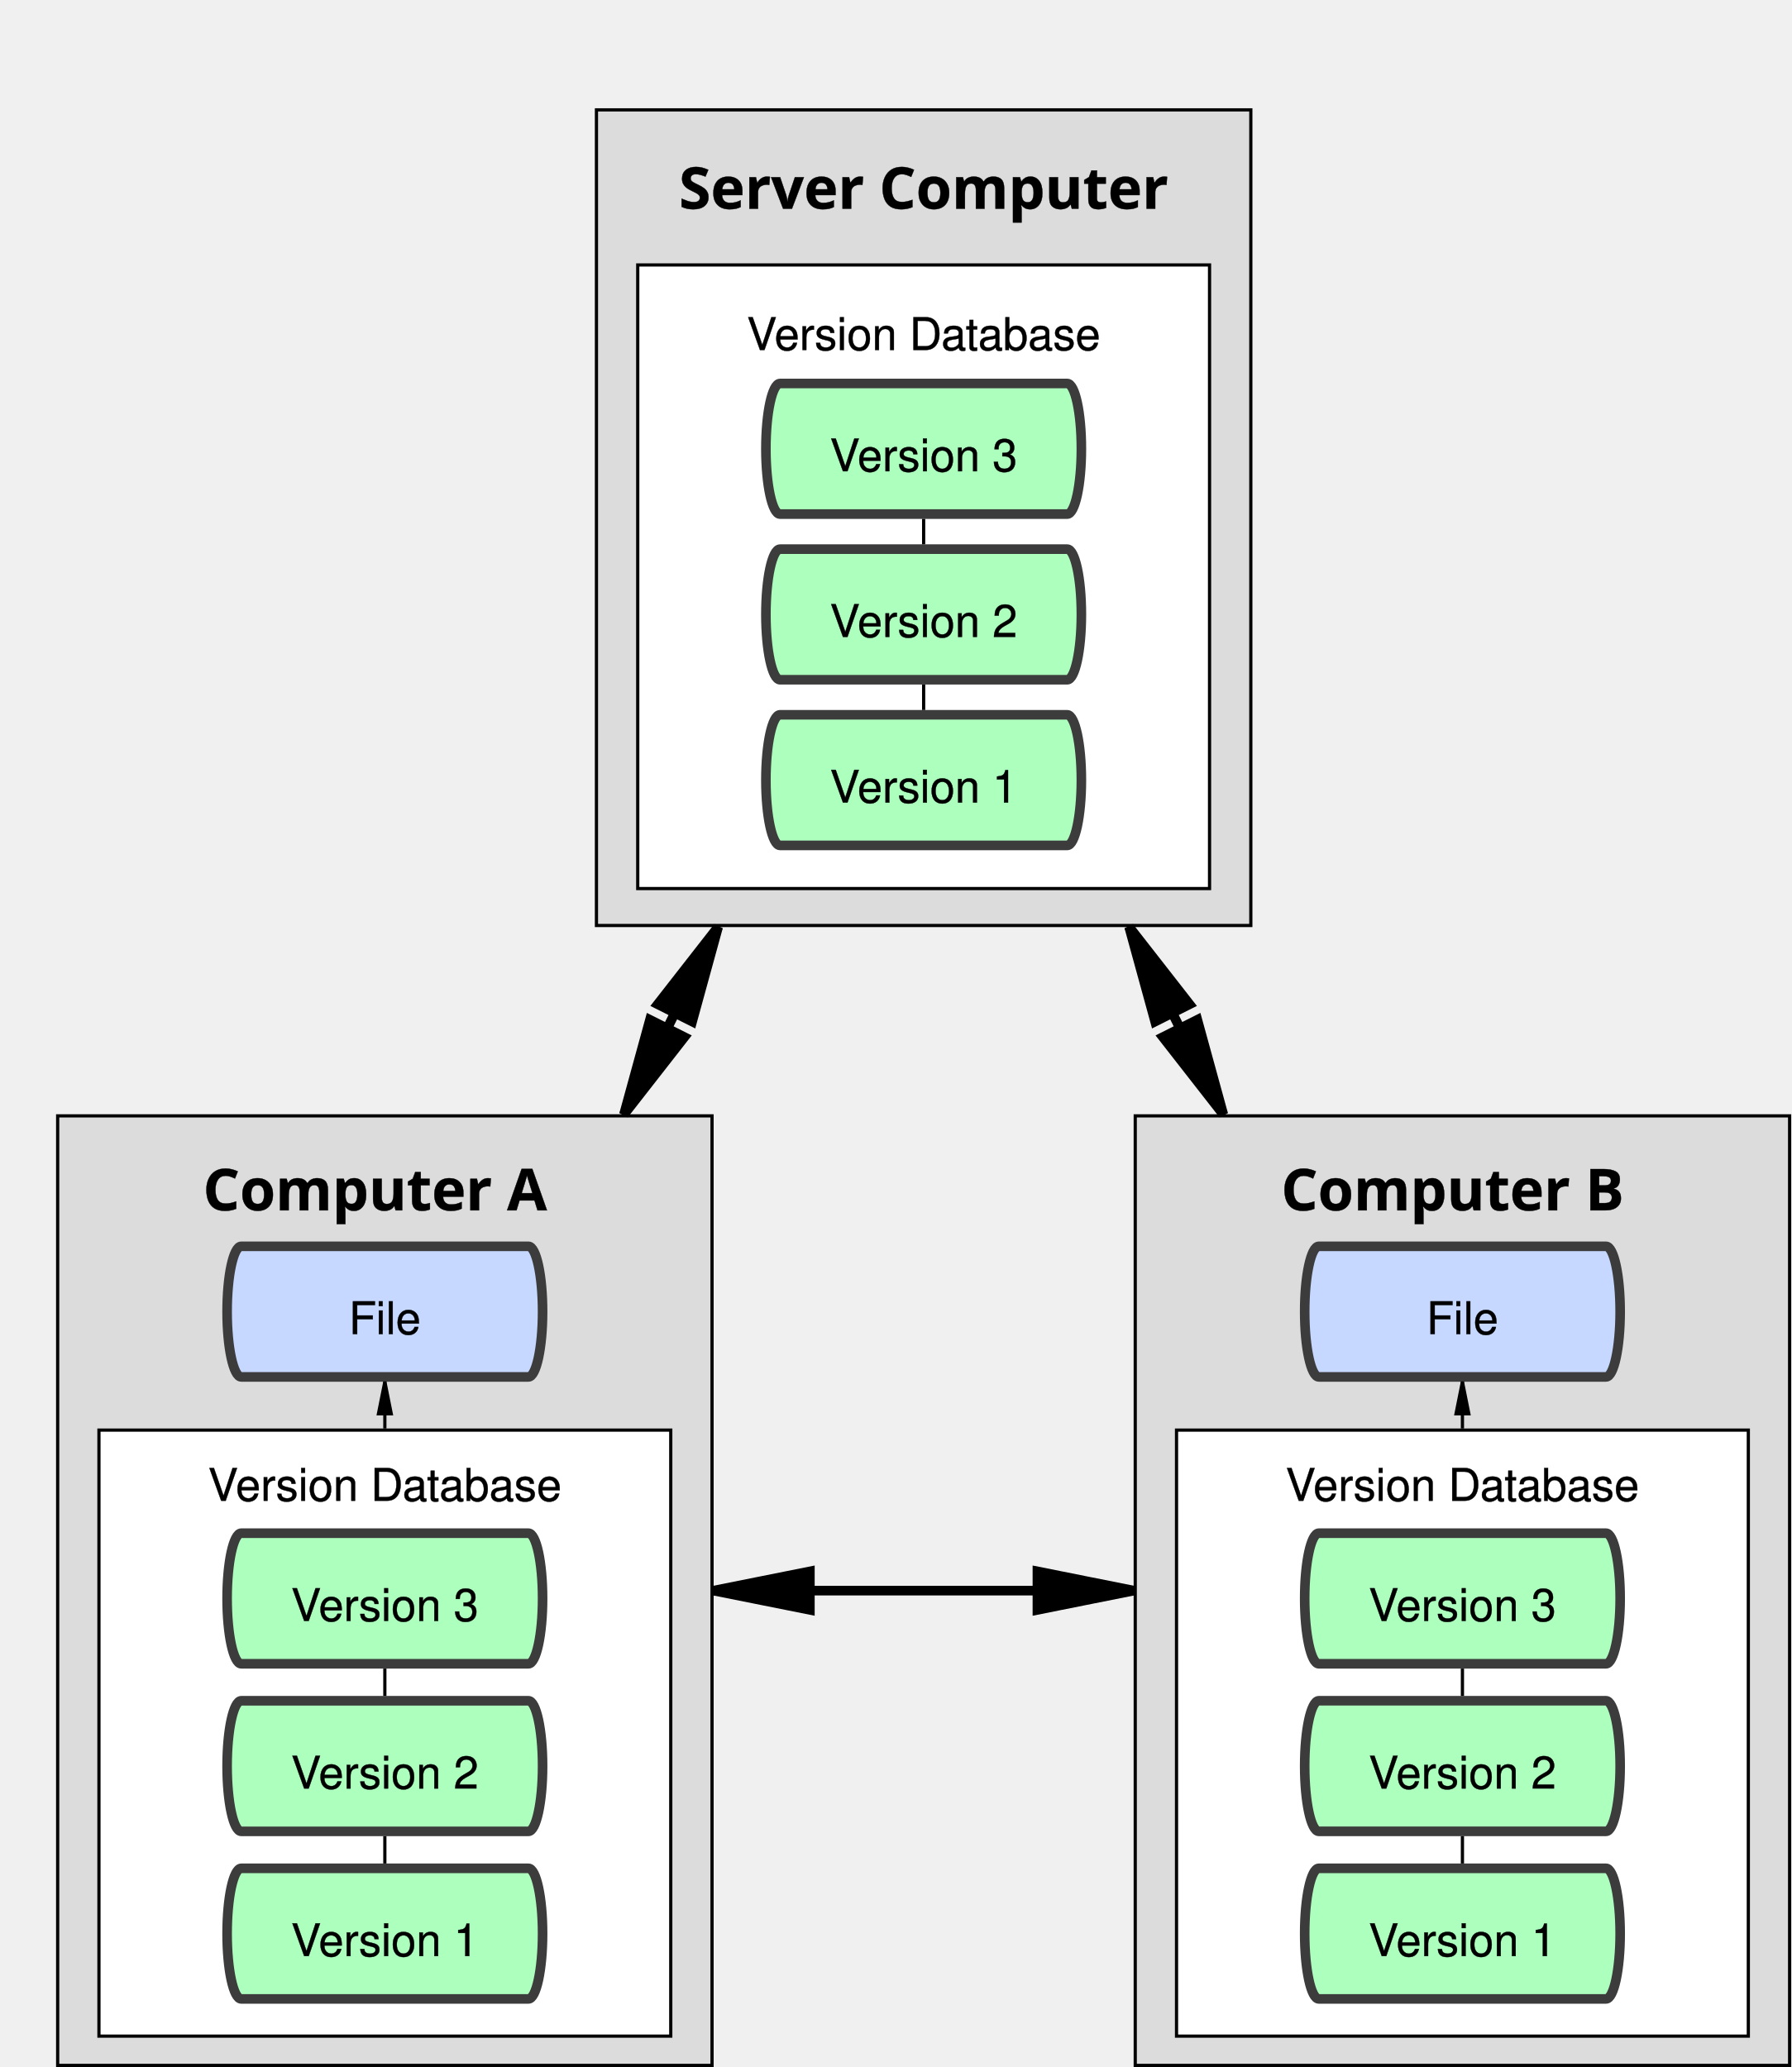
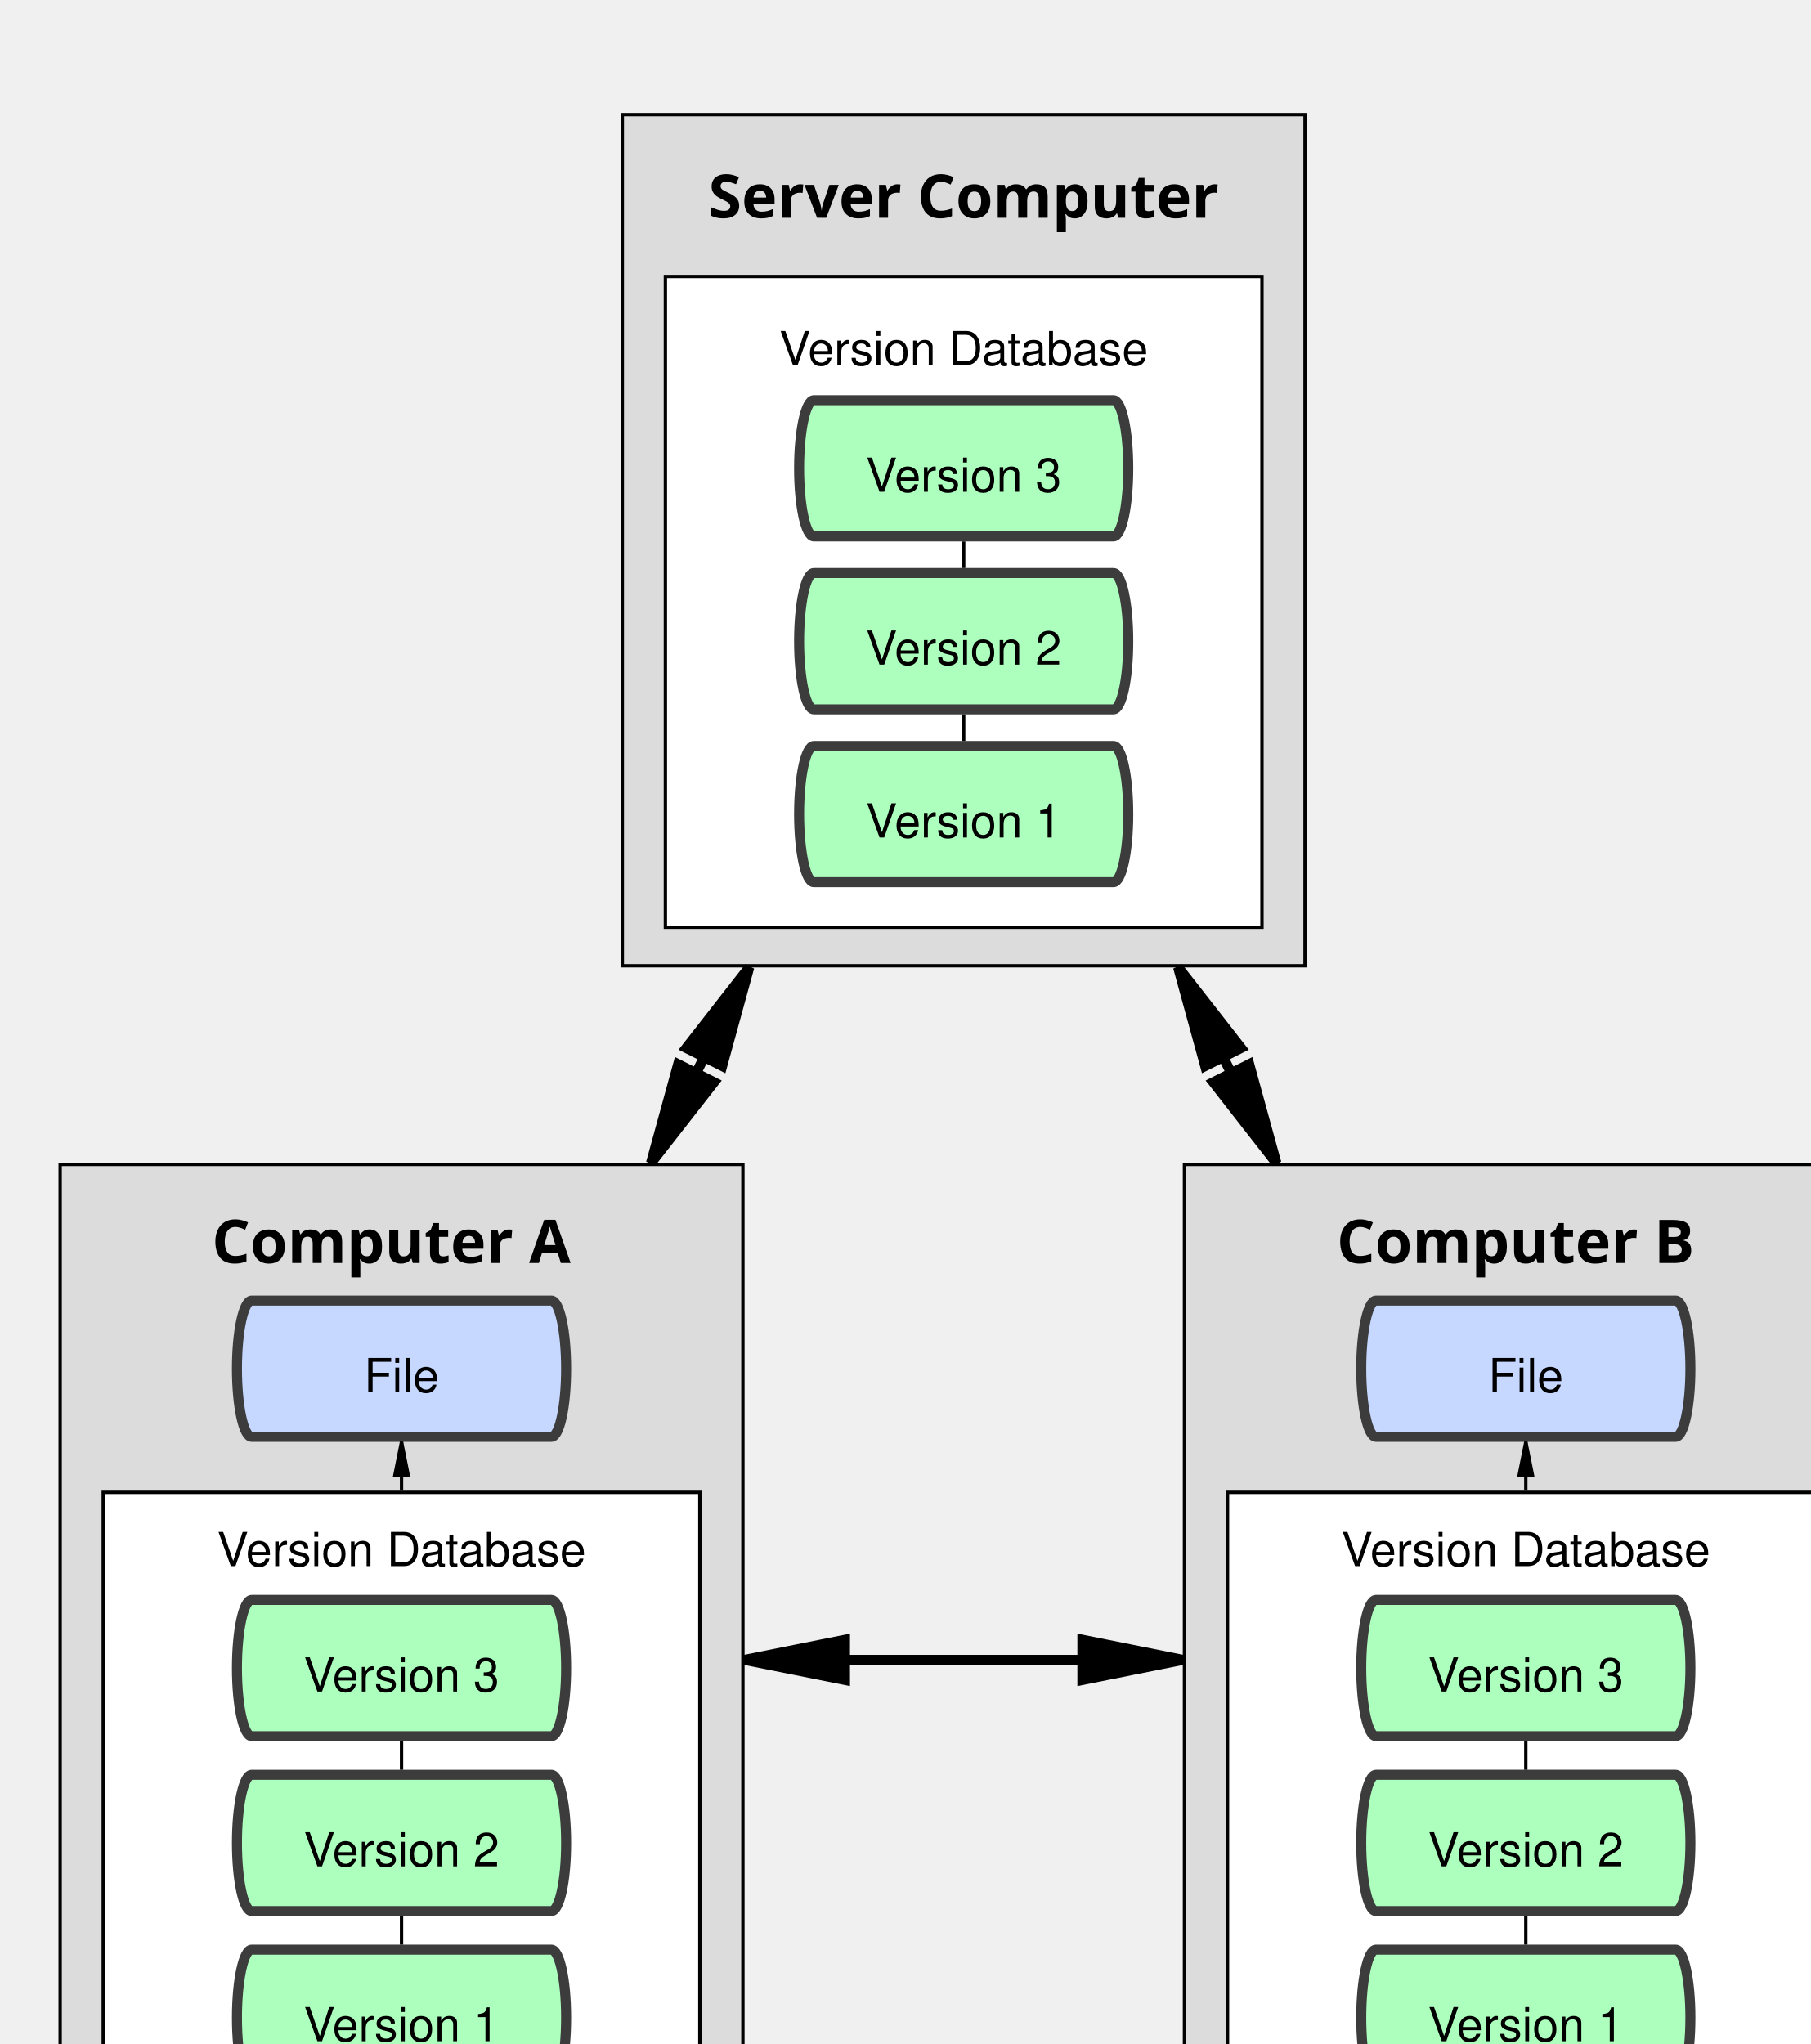
<svg xmlns="http://www.w3.org/2000/svg">
  <defs>
    <marker id="Arrow1Lend" orient="auto" refX="0.0" refY="0.0" style="overflow:visible;">
      <path d="M -10,0.0 L -10.0,-2.0 L 0.0,0.0 L -10.0,2.0 z " id="path3666" style="fill-rule:evenodd;stroke:#000000;stroke-width:1.0px;marker-start:none;" />
    </marker>
    <marker id="Arrow1Lstart" orient="auto" refX="0.0" refY="0.0" style="overflow:visible">
      <path d="M 10,0.0 L 10.0,-2.0 L 0.0,0.0 L 10.0,2.0 z" id="path3663" style="fill-rule:evenodd;stroke:#000000;stroke-width:1.0px;marker-start:none" />
    </marker>
  </defs>
  <g style="stroke:#000000;fill:#fff">
    <rect height="254.368" id="14" style="fill:#dcdcdc" width="204.04" x="185.98" y="34.263" />
    <rect height="194.481" id="5" style="" width="178.295" x="198.853" y="82.632" />
    <rect height="13.065" id="6" style="stroke:none;fill:none" width="85.305" x="245.348" y="95.598" />
-     <text id="6_text" style="fill:#000000;stroke:#000000;stroke-width:0.1px;font-family: Helvetica;font-size:12px" x="245.348" y="95.598">
+     <text id="6_text" style="fill:#000000;stroke:#000000;stroke-width:0px;font-family: Helvetica;font-size:12px" x="245.348" y="95.598">
      <tspan fill="#000000" font-family="Helvetica;,Sans-serif" font-size="14.0px" id="6_line1" stroke="#000000" text-align="center" text-anchor="middle" x="288" y="109.13">
				Version Database
			</tspan>
    </text>
    <rect height="40.731" id="7" rx="4.414" ry="20.366" style="stroke:#3c3c3c;stroke-width:3px;fill:#adffbe" width="98.369" x="238.815" y="119.596" />
-     <text id="7_text" style="fill:#000000;stroke:#000000;stroke-width:0.1px;font-family: Helvetica;font-size:14px" x="238.815" y="119.596">
+     <text id="7_text" style="fill:#000000;stroke:#000000;stroke-width:0px;font-family: Helvetica;font-size:14px" x="238.815" y="119.596">
      <tspan fill="#000000" font-family="Helvetica;,Sans-serif" font-size="14.0px" id="7_line1" stroke="#000000" text-align="center" text-anchor="middle" x="288" y="146.962">
				Version 3
			</tspan>
    </text>
    <rect height="40.731" id="8" rx="4.414" ry="20.366" style="stroke:#3c3c3c;stroke-width:3px;fill:#adffbe" width="98.369" x="238.815" y="171.26" />
-     <text id="8_text" style="fill:#000000;stroke:#000000;stroke-width:0.1px;font-family: Helvetica;font-size:14px" x="238.815" y="171.26">
+     <text id="8_text" style="fill:#000000;stroke:#000000;stroke-width:0px;font-family: Helvetica;font-size:14px" x="238.815" y="171.26">
      <tspan fill="#000000" font-family="Helvetica;,Sans-serif" font-size="14.0px" id="8_line1" stroke="#000000" text-align="center" text-anchor="middle" x="288" y="198.626">
				Version 2
			</tspan>
    </text>
    <rect height="40.731" id="9" rx="4.414" ry="20.366" style="stroke:#3c3c3c;stroke-width:3px;fill:#adffbe" width="98.369" x="238.815" y="222.924" />
-     <text id="9_text" style="fill:#000000;stroke:#000000;stroke-width:0.1px;font-family: Helvetica;font-size:14px" x="238.815" y="222.924">
+     <text id="9_text" style="fill:#000000;stroke:#000000;stroke-width:0px;font-family: Helvetica;font-size:14px" x="238.815" y="222.924">
      <tspan fill="#000000" font-family="Helvetica;,Sans-serif" font-size="14.0px" id="9_line1" stroke="#000000" text-align="center" text-anchor="middle" x="288" y="250.29">
				Version 1
			</tspan>
    </text>
    <path d="M 288.0,161.827 L 288.0,169.76" id="11" style="marker-start:none;stroke:#000000;marker-end:none;fill:none" />
    <path d="M 288.0,213.491 L 288.0,221.424" id="12" style="marker-start:none;stroke:#000000;marker-end:none;fill:none" />
    <rect height="16.907" id="13" style="stroke:none;fill:none" width="112.971" x="231.514" y="47.632" />
-     <text id="13_text" style="fill:#000000;stroke:#000000;stroke-width:0.1px;font-family: Helvetica-Bold;font-size:18px" x="231.514" y="47.632">
+     <text id="13_text" style="fill:#000000;stroke:#000000;stroke-width:0px;font-family: Helvetica-Bold;font-size:18px" x="231.514" y="47.632">
      <tspan fill="#000000" font-family="Helvetica;,Sans-serif" font-size="18.0px" font-weight="bold" id="13_line1" stroke="#000000" text-align="center" text-anchor="middle" x="288" y="65.085">
				Server Computer
			</tspan>
    </text>
    <rect height="296.127" id="17" style="fill:#dcdcdc" width="204.04" x="17.98" y="348.0" />
    <rect height="40.731" id="18" rx="4.414" ry="20.366" style="stroke:#3c3c3c;stroke-width:3px;fill:#c6d8ff" width="98.369" x="70.815" y="388.685" />
-     <text id="18_text" style="fill:#000000;stroke:#000000;stroke-width:0.1px;font-family: Helvetica;font-size:14px" x="70.815" y="388.685">
+     <text id="18_text" style="fill:#000000;stroke:#000000;stroke-width:0px;font-family: Helvetica;font-size:14px" x="70.815" y="388.685">
      <tspan fill="#000000" font-family="Helvetica;,Sans-serif" font-size="14.0px" id="18_line1" stroke="#000000" text-align="center" text-anchor="middle" x="120" y="416.051">
				File
			</tspan>
    </text>
    <path d="M 223.921,289.078 L 194.562,347.553" id="20" style="marker-start:url(#Arrow1Lstart);stroke:#000000;stroke-width:3px;marker-end:url(#Arrow1Lend);fill:none" />
    <rect height="16.907" id="21" style="stroke:none;fill:none" width="79.157" x="77.347" y="360.0" />
-     <text id="21_text" style="fill:#000000;stroke:#000000;stroke-width:0.1px;font-family: Helvetica-Bold;font-size:18px" x="77.347" y="360.0">
+     <text id="21_text" style="fill:#000000;stroke:#000000;stroke-width:0px;font-family: Helvetica-Bold;font-size:18px" x="77.347" y="360.0">
      <tspan fill="#000000" font-family="Helvetica;,Sans-serif" font-size="18.0px" font-weight="bold" id="21_line1" stroke="#000000" text-align="center" text-anchor="middle" x="116.926" y="377.454">
				Computer A
			</tspan>
    </text>
    <rect height="189.0" id="22" style="" width="178.295" x="30.853" y="446.0" />
    <rect height="13.065" id="23" style="stroke:none;fill:none" width="85.305" x="77.347" y="454.5" />
-     <text id="23_text" style="fill:#000000;stroke:#000000;stroke-width:0.1px;font-family: Helvetica;font-size:12px" x="77.347" y="454.5">
+     <text id="23_text" style="fill:#000000;stroke:#000000;stroke-width:0px;font-family: Helvetica;font-size:12px" x="77.347" y="454.5">
      <tspan fill="#000000" font-family="Helvetica;,Sans-serif" font-size="14.0px" id="23_line1" stroke="#000000" text-align="center" text-anchor="middle" x="120" y="468.032">
				Version Database
			</tspan>
    </text>
    <rect height="40.731" id="24" rx="4.414" ry="20.366" style="stroke:#3c3c3c;stroke-width:3px;fill:#adffbe" width="98.369" x="70.815" y="478.147" />
-     <text id="24_text" style="fill:#000000;stroke:#000000;stroke-width:0.1px;font-family: Helvetica;font-size:14px" x="70.815" y="478.147">
+     <text id="24_text" style="fill:#000000;stroke:#000000;stroke-width:0px;font-family: Helvetica;font-size:14px" x="70.815" y="478.147">
      <tspan fill="#000000" font-family="Helvetica;,Sans-serif" font-size="14.0px" id="24_line1" stroke="#000000" text-align="center" text-anchor="middle" x="120" y="505.513">
				Version 3
			</tspan>
    </text>
    <rect height="40.731" id="25" rx="4.414" ry="20.366" style="stroke:#3c3c3c;stroke-width:3px;fill:#adffbe" width="98.369" x="70.815" y="530.406" />
-     <text id="25_text" style="fill:#000000;stroke:#000000;stroke-width:0.1px;font-family: Helvetica;font-size:14px" x="70.815" y="530.406">
+     <text id="25_text" style="fill:#000000;stroke:#000000;stroke-width:0px;font-family: Helvetica;font-size:14px" x="70.815" y="530.406">
      <tspan fill="#000000" font-family="Helvetica;,Sans-serif" font-size="14.0px" id="25_line1" stroke="#000000" text-align="center" text-anchor="middle" x="120" y="557.772">
				Version 2
			</tspan>
    </text>
    <rect height="40.731" id="26" rx="4.414" ry="20.366" style="stroke:#3c3c3c;stroke-width:3px;fill:#adffbe" width="98.369" x="70.815" y="582.665" />
-     <text id="26_text" style="fill:#000000;stroke:#000000;stroke-width:0.1px;font-family: Helvetica;font-size:14px" x="70.815" y="582.665">
+     <text id="26_text" style="fill:#000000;stroke:#000000;stroke-width:0px;font-family: Helvetica;font-size:14px" x="70.815" y="582.665">
      <tspan fill="#000000" font-family="Helvetica;,Sans-serif" font-size="14.0px" id="26_line1" stroke="#000000" text-align="center" text-anchor="middle" x="120" y="610.031">
				Version 1
			</tspan>
    </text>
    <rect height="296.127" id="27" style="fill:#dcdcdc" width="204.04" x="353.98" y="348.0" />
    <rect height="40.731" id="28" rx="4.414" ry="20.366" style="stroke:#3c3c3c;stroke-width:3px;fill:#c6d8ff" width="98.369" x="406.815" y="388.685" />
-     <text id="28_text" style="fill:#000000;stroke:#000000;stroke-width:0.1px;font-family: Helvetica;font-size:14px" x="406.815" y="388.685">
+     <text id="28_text" style="fill:#000000;stroke:#000000;stroke-width:0px;font-family: Helvetica;font-size:14px" x="406.815" y="388.685">
      <tspan fill="#000000" font-family="Helvetica;,Sans-serif" font-size="14.0px" id="28_line1" stroke="#000000" text-align="center" text-anchor="middle" x="456" y="416.051">
				File
			</tspan>
    </text>
    <rect height="16.907" id="29" style="stroke:none;fill:none" width="79.157" x="413.348" y="360.0" />
-     <text id="29_text" style="fill:#000000;stroke:#000000;stroke-width:0.1px;font-family: Helvetica-Bold;font-size:18px" x="413.348" y="360.0">
+     <text id="29_text" style="fill:#000000;stroke:#000000;stroke-width:0px;font-family: Helvetica-Bold;font-size:18px" x="413.348" y="360.0">
      <tspan fill="#000000" font-family="Helvetica;,Sans-serif" font-size="18.0px" font-weight="bold" id="29_line1" stroke="#000000" text-align="center" text-anchor="middle" x="452.926" y="377.454">
				Computer B
			</tspan>
    </text>
    <rect height="189.0" id="30" style="" width="178.295" x="366.853" y="446.0" />
    <rect height="13.065" id="31" style="stroke:none;fill:none" width="85.305" x="413.348" y="454.5" />
-     <text id="31_text" style="fill:#000000;stroke:#000000;stroke-width:0.1px;font-family: Helvetica;font-size:12px" x="413.348" y="454.5">
+     <text id="31_text" style="fill:#000000;stroke:#000000;stroke-width:0px;font-family: Helvetica;font-size:12px" x="413.348" y="454.5">
      <tspan fill="#000000" font-family="Helvetica;,Sans-serif" font-size="14.0px" id="31_line1" stroke="#000000" text-align="center" text-anchor="middle" x="456" y="468.032">
				Version Database
			</tspan>
    </text>
    <rect height="40.731" id="32" rx="4.414" ry="20.366" style="stroke:#3c3c3c;stroke-width:3px;fill:#adffbe" width="98.369" x="406.815" y="478.147" />
-     <text id="32_text" style="fill:#000000;stroke:#000000;stroke-width:0.1px;font-family: Helvetica;font-size:14px" x="406.815" y="478.147">
+     <text id="32_text" style="fill:#000000;stroke:#000000;stroke-width:0px;font-family: Helvetica;font-size:14px" x="406.815" y="478.147">
      <tspan fill="#000000" font-family="Helvetica;,Sans-serif" font-size="14.0px" id="32_line1" stroke="#000000" text-align="center" text-anchor="middle" x="456" y="505.513">
				Version 3
			</tspan>
    </text>
    <rect height="40.731" id="33" rx="4.414" ry="20.366" style="stroke:#3c3c3c;stroke-width:3px;fill:#adffbe" width="98.369" x="406.815" y="530.405" />
-     <text id="33_text" style="fill:#000000;stroke:#000000;stroke-width:0.1px;font-family: Helvetica;font-size:14px" x="406.815" y="530.405">
+     <text id="33_text" style="fill:#000000;stroke:#000000;stroke-width:0px;font-family: Helvetica;font-size:14px" x="406.815" y="530.405">
      <tspan fill="#000000" font-family="Helvetica;,Sans-serif" font-size="14.0px" id="33_line1" stroke="#000000" text-align="center" text-anchor="middle" x="456" y="557.771">
				Version 2
			</tspan>
    </text>
    <rect height="40.731" id="34" rx="4.414" ry="20.366" style="stroke:#3c3c3c;stroke-width:3px;fill:#adffbe" width="98.369" x="406.815" y="582.664" />
-     <text id="34_text" style="fill:#000000;stroke:#000000;stroke-width:0.1px;font-family: Helvetica;font-size:14px" x="406.815" y="582.664">
+     <text id="34_text" style="fill:#000000;stroke:#000000;stroke-width:0px;font-family: Helvetica;font-size:14px" x="406.815" y="582.664">
      <tspan fill="#000000" font-family="Helvetica;,Sans-serif" font-size="14.0px" id="34_line1" stroke="#000000" text-align="center" text-anchor="middle" x="456" y="610.03">
				Version 1
			</tspan>
    </text>
    <path d="M 352.079,289.078 L 381.438,347.553" id="35" style="marker-start:url(#Arrow1Lstart);stroke:#000000;stroke-width:3px;marker-end:url(#Arrow1Lend);fill:none" />
    <path d="M 353.48,496.064 L 222.52,496.064" id="36" style="marker-start:url(#Arrow1Lstart);stroke:#000000;stroke-width:3px;marker-end:url(#Arrow1Lend);fill:none" />
    <path d="M 120.0,520.378 L 120.0,528.906" id="38" style="marker-start:none;stroke:#000000;marker-end:none;fill:none" />
    <path d="M 120.0,572.637 L 120.0,581.165" id="40" style="marker-start:none;stroke:#000000;marker-end:none;fill:none" />
    <path d="M 456.0,520.378 L 456.0,528.905" id="41" style="marker-start:none;stroke:#000000;marker-end:none;fill:none" />
    <path d="M 456.0,572.636 L 456.0,581.164" id="42" style="marker-start:none;stroke:#000000;marker-end:none;fill:none" />
    <path d="M 120.0,430.916 L 120.0,445.5" id="43" style="marker-start:url(#Arrow1Lstart);stroke:#000000;marker-end:none;fill:none" />
    <path d="M 456.0,430.916 L 456.0,445.5" id="44" style="marker-start:url(#Arrow1Lstart);stroke:#000000;marker-end:none;fill:none" />
  </g>
</svg>
